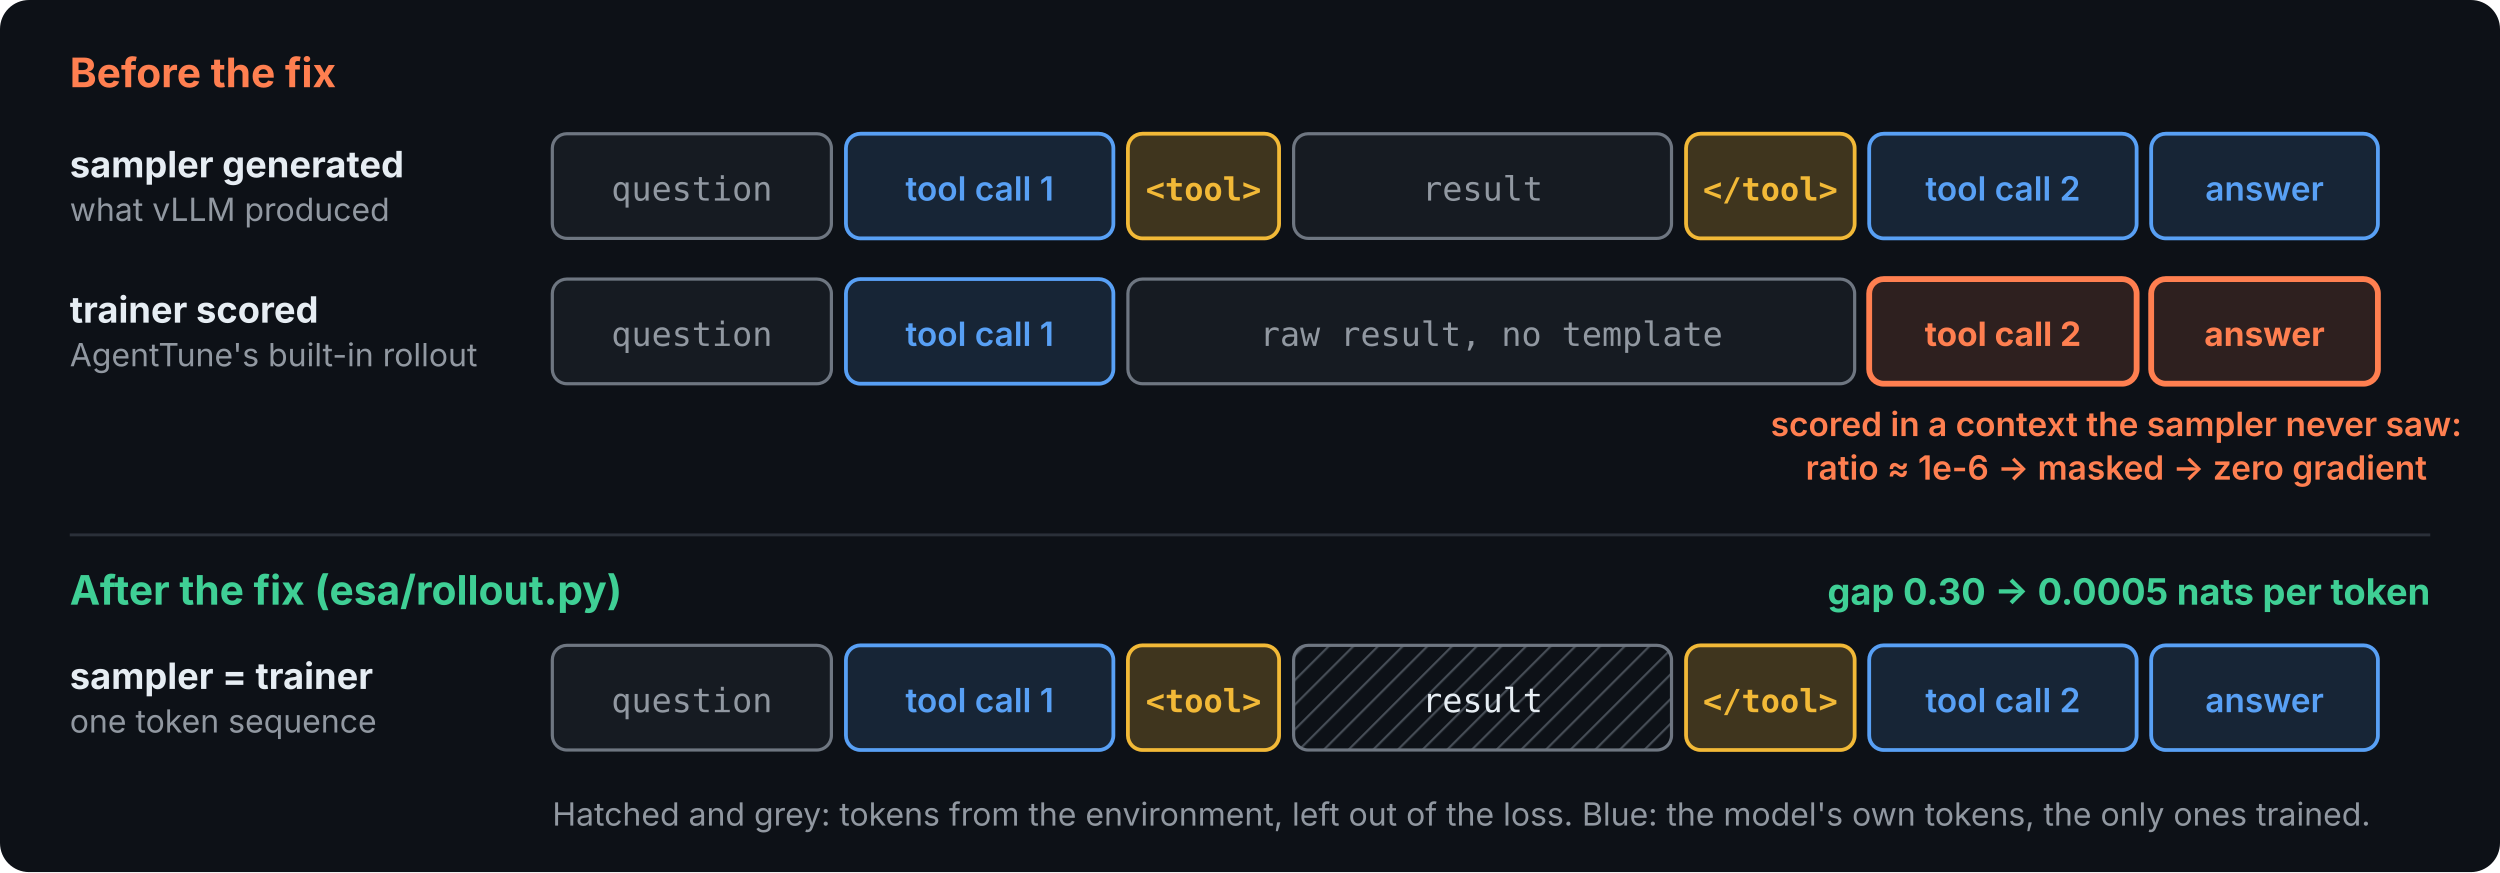
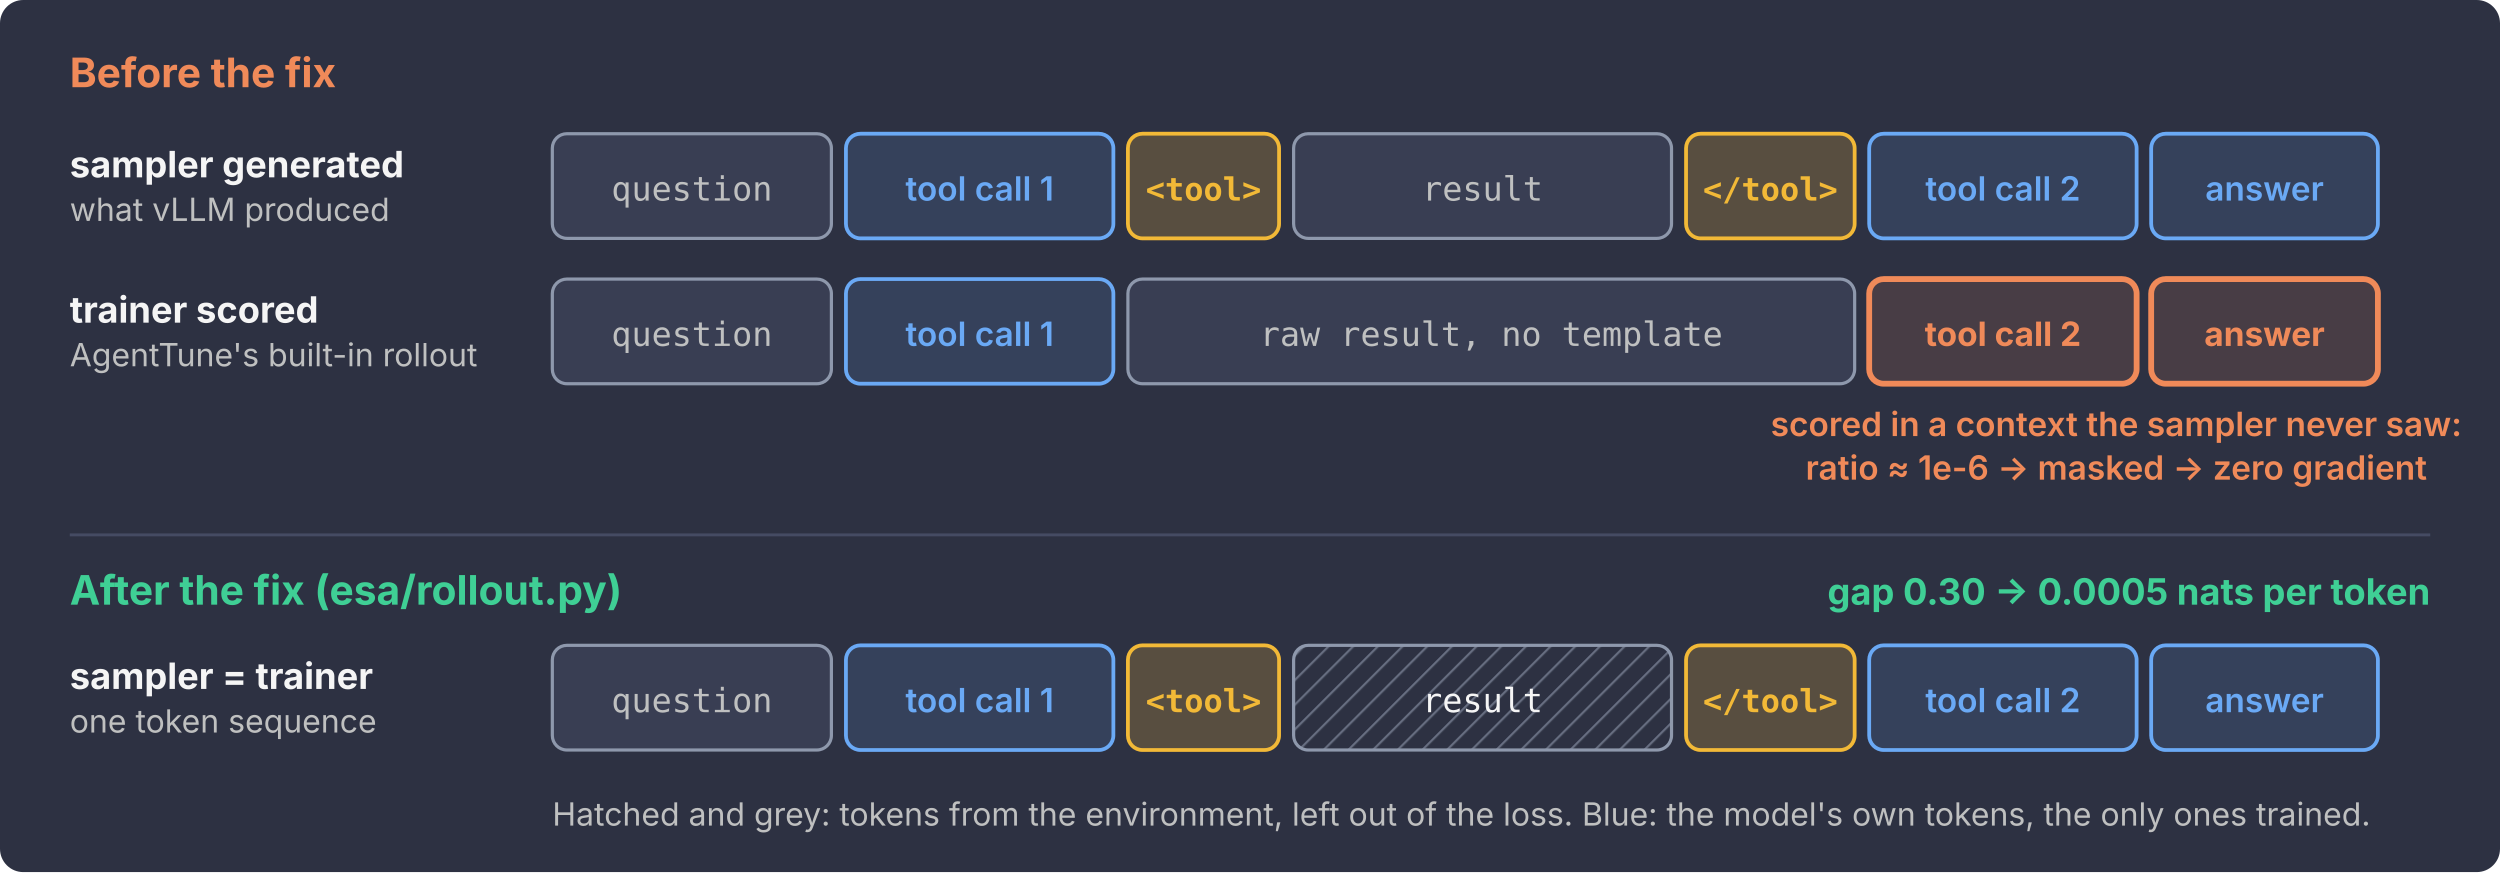
- <svg xmlns="http://www.w3.org/2000/svg" viewBox="0 0 860 300" width="860" height="300" role="img" aria-label="The rollout fix. Before: the sampler generated the second tool call after a tool result wrapped in Tiny Aya's chat template, but the trainer scored it after the raw result, so the probability ratio was about one in a million, every sequence was masked and the gradient was zero. After: sampler and trainer share one token sequence, and the tool result is masked from the loss." font-family="Inter, -apple-system, 'Segoe UI', Helvetica, Arial, sans-serif">
+ <svg xmlns="http://www.w3.org/2000/svg" viewBox="0 0 860 300" width="860" height="300" role="img" aria-label="The rollout fix. Before: the sampler generated the second tool call after a tool result wrapped in Tiny Aya's chat template, but the trainer scored it after the raw result, so the probability ratio was about one in a million, every sequence was masked and the gradient was zero. After: sampler and trainer share one token sequence, and the tool result is masked from the loss." font-family="Geist, Inter, -apple-system, 'Segoe UI', Helvetica, Arial, sans-serif">
  <defs>
    <marker id="ar-line" viewBox="0 0 10 10" refX="9" refY="5" markerWidth="7" markerHeight="7" orient="auto-start-reverse">
-       <path d="M0,0 L10,5 L0,10 z" fill="#6e7681" />
+       <path d="M0,0 L10,5 L0,10 z" fill="#8e98ac" />
    </marker>
    <marker id="ar-orange" viewBox="0 0 10 10" refX="9" refY="5" markerWidth="7" markerHeight="7" orient="auto-start-reverse">
-       <path d="M0,0 L10,5 L0,10 z" fill="#ff7f50" />
+       <path d="M0,0 L10,5 L0,10 z" fill="#f08a59" />
    </marker>
    <marker id="ar-green" viewBox="0 0 10 10" refX="9" refY="5" markerWidth="7" markerHeight="7" orient="auto-start-reverse">
      <path d="M0,0 L10,5 L0,10 z" fill="#3fcf95" />
    </marker>
    <marker id="ar-blue" viewBox="0 0 10 10" refX="9" refY="5" markerWidth="7" markerHeight="7" orient="auto-start-reverse">
-       <path d="M0,0 L10,5 L0,10 z" fill="#58a0f5" />
+       <path d="M0,0 L10,5 L0,10 z" fill="#6aa9f5" />
    </marker>
    <marker id="ar-muted" viewBox="0 0 10 10" refX="9" refY="5" markerWidth="7" markerHeight="7" orient="auto-start-reverse">
-       <path d="M0,0 L10,5 L0,10 z" fill="#9198a1" />
+       <path d="M0,0 L10,5 L0,10 z" fill="#bfc0c0" />
    </marker>
    <pattern id="hatch" width="6" height="6" patternUnits="userSpaceOnUse" patternTransform="rotate(45)">
-       <line x1="0" y1="0" x2="0" y2="6" stroke="#6e7681" stroke-width="1.6" opacity=".55" />
+       <line x1="0" y1="0" x2="0" y2="6" stroke="#8e98ac" stroke-width="1.6" opacity=".55" />
    </pattern>
  </defs>
-   <rect width="860" height="300" rx="10" fill="#0d1117" />
-   <text x="24" y="30" font-size="14" fill="#ff7f50" text-anchor="start" font-weight="700">Before the fix</text>
-   <text x="24" y="61" font-size="12.5" fill="#e6edf3" text-anchor="start" font-weight="700">sampler generated</text>
-   <text x="24" y="76" font-size="11" fill="#9198a1" text-anchor="start" font-weight="400">what vLLM produced</text>
-   <rect x="190" y="46" width="96" height="36" rx="5" fill="#161b22" fill-opacity="1" stroke="#6e7681" stroke-width="1.1" />
-   <text x="238.0" y="69" font-size="11.5" fill="#9198a1" text-anchor="middle" font-weight="400" font-family="ui-monospace, 'SF Mono', Menlo, Consolas, monospace">question</text>
-   <rect x="291" y="46" width="92" height="36" rx="5" fill="#58a0f5" fill-opacity="0.14" stroke="#58a0f5" stroke-width="1.3" />
-   <text x="337.0" y="69" font-size="11.5" fill="#58a0f5" text-anchor="middle" font-weight="600">tool call 1</text>
+   <rect width="860" height="300" rx="8" fill="#2d3142" />
+   <text x="24" y="30" font-size="14" fill="#f08a59" text-anchor="start" font-weight="700">Before the fix</text>
+   <text x="24" y="61" font-size="12.5" fill="#f5f5f5" text-anchor="start" font-weight="700">sampler generated</text>
+   <text x="24" y="76" font-size="11" fill="#bfc0c0" text-anchor="start" font-weight="400">what vLLM produced</text>
+   <rect x="190" y="46" width="96" height="36" rx="5" fill="#393e53" fill-opacity="1" stroke="#8e98ac" stroke-width="1.1" />
+   <text x="238.0" y="69" font-size="11.5" fill="#bfc0c0" text-anchor="middle" font-weight="400" font-family="'Geist Mono', ui-monospace, SFMono-Regular, Menlo, Consolas, monospace">question</text>
+   <rect x="291" y="46" width="92" height="36" rx="5" fill="#6aa9f5" fill-opacity="0.14" stroke="#6aa9f5" stroke-width="1.3" />
+   <text x="337.0" y="69" font-size="11.5" fill="#6aa9f5" text-anchor="middle" font-weight="600">tool call 1</text>
  <rect x="388" y="46" width="52" height="36" rx="5" fill="#f2b937" fill-opacity="0.22" stroke="#f2b937" stroke-width="1.3" />
-   <text x="414.0" y="69" font-size="11" fill="#f2b937" text-anchor="middle" font-weight="700" font-family="ui-monospace, 'SF Mono', Menlo, Consolas, monospace">&lt;tool&gt;</text>
-   <rect x="445" y="46" width="130" height="36" rx="5" fill="#161b22" fill-opacity="1" stroke="#6e7681" stroke-width="1.1" />
-   <text x="510.0" y="69" font-size="11.5" fill="#9198a1" text-anchor="middle" font-weight="400" font-family="ui-monospace, 'SF Mono', Menlo, Consolas, monospace">result</text>
+   <text x="414.0" y="69" font-size="11" fill="#f2b937" text-anchor="middle" font-weight="700" font-family="'Geist Mono', ui-monospace, SFMono-Regular, Menlo, Consolas, monospace">&lt;tool&gt;</text>
+   <rect x="445" y="46" width="130" height="36" rx="5" fill="#393e53" fill-opacity="1" stroke="#8e98ac" stroke-width="1.1" />
+   <text x="510.0" y="69" font-size="11.5" fill="#bfc0c0" text-anchor="middle" font-weight="400" font-family="'Geist Mono', ui-monospace, SFMono-Regular, Menlo, Consolas, monospace">result</text>
  <rect x="580" y="46" width="58" height="36" rx="5" fill="#f2b937" fill-opacity="0.22" stroke="#f2b937" stroke-width="1.3" />
-   <text x="609.0" y="69" font-size="11" fill="#f2b937" text-anchor="middle" font-weight="700" font-family="ui-monospace, 'SF Mono', Menlo, Consolas, monospace">&lt;/tool&gt;</text>
-   <rect x="643" y="46" width="92" height="36" rx="5" fill="#58a0f5" fill-opacity="0.14" stroke="#58a0f5" stroke-width="1.3" />
-   <text x="689.0" y="69" font-size="11.5" fill="#58a0f5" text-anchor="middle" font-weight="600">tool call 2</text>
-   <rect x="740" y="46" width="78" height="36" rx="5" fill="#58a0f5" fill-opacity="0.14" stroke="#58a0f5" stroke-width="1.3" />
-   <text x="779.0" y="69" font-size="11.5" fill="#58a0f5" text-anchor="middle" font-weight="600">answer</text>
-   <text x="24" y="111" font-size="12.5" fill="#e6edf3" text-anchor="start" font-weight="700">trainer scored</text>
-   <text x="24" y="126" font-size="11" fill="#9198a1" text-anchor="start" font-weight="400">AgentTune's built-in rollout</text>
-   <rect x="190" y="96" width="96" height="36" rx="5" fill="#161b22" fill-opacity="1" stroke="#6e7681" stroke-width="1.1" />
-   <text x="238.0" y="119" font-size="11.5" fill="#9198a1" text-anchor="middle" font-weight="400" font-family="ui-monospace, 'SF Mono', Menlo, Consolas, monospace">question</text>
-   <rect x="291" y="96" width="92" height="36" rx="5" fill="#58a0f5" fill-opacity="0.14" stroke="#58a0f5" stroke-width="1.3" />
-   <text x="337.0" y="119" font-size="11.5" fill="#58a0f5" text-anchor="middle" font-weight="600">tool call 1</text>
-   <rect x="388" y="96" width="250" height="36" rx="5" fill="#161b22" fill-opacity="1" stroke="#6e7681" stroke-width="1.1" />
-   <text x="513.0" y="119" font-size="11.5" fill="#9198a1" text-anchor="middle" font-weight="400" font-family="ui-monospace, 'SF Mono', Menlo, Consolas, monospace">raw result, no template</text>
-   <rect x="643" y="96" width="92" height="36" rx="5" fill="#ff7f50" fill-opacity="0.14" stroke="#ff7f50" stroke-width="2" />
-   <text x="689.0" y="119" font-size="11.5" fill="#ff7f50" text-anchor="middle" font-weight="700">tool call 2</text>
-   <rect x="740" y="96" width="78" height="36" rx="5" fill="#ff7f50" fill-opacity="0.14" stroke="#ff7f50" stroke-width="2" />
-   <text x="779.0" y="119" font-size="11.5" fill="#ff7f50" text-anchor="middle" font-weight="700">answer</text>
-   <text x="728" y="150" font-size="11.5" fill="#ff7f50" text-anchor="middle" font-weight="600">scored in a context the sampler never saw:</text>
-   <text x="728" y="165" font-size="11.5" fill="#ff7f50" text-anchor="middle" font-weight="600">ratio ≈ 1e-6 → masked → zero gradient</text>
-   <line x1="24" y1="184" x2="836" y2="184" stroke="#2a3039" stroke-width="1" opacity="1" />
+   <text x="609.0" y="69" font-size="11" fill="#f2b937" text-anchor="middle" font-weight="700" font-family="'Geist Mono', ui-monospace, SFMono-Regular, Menlo, Consolas, monospace">&lt;/tool&gt;</text>
+   <rect x="643" y="46" width="92" height="36" rx="5" fill="#6aa9f5" fill-opacity="0.14" stroke="#6aa9f5" stroke-width="1.3" />
+   <text x="689.0" y="69" font-size="11.5" fill="#6aa9f5" text-anchor="middle" font-weight="600">tool call 2</text>
+   <rect x="740" y="46" width="78" height="36" rx="5" fill="#6aa9f5" fill-opacity="0.14" stroke="#6aa9f5" stroke-width="1.3" />
+   <text x="779.0" y="69" font-size="11.5" fill="#6aa9f5" text-anchor="middle" font-weight="600">answer</text>
+   <text x="24" y="111" font-size="12.5" fill="#f5f5f5" text-anchor="start" font-weight="700">trainer scored</text>
+   <text x="24" y="126" font-size="11" fill="#bfc0c0" text-anchor="start" font-weight="400">AgentTune's built-in rollout</text>
+   <rect x="190" y="96" width="96" height="36" rx="5" fill="#393e53" fill-opacity="1" stroke="#8e98ac" stroke-width="1.1" />
+   <text x="238.0" y="119" font-size="11.5" fill="#bfc0c0" text-anchor="middle" font-weight="400" font-family="'Geist Mono', ui-monospace, SFMono-Regular, Menlo, Consolas, monospace">question</text>
+   <rect x="291" y="96" width="92" height="36" rx="5" fill="#6aa9f5" fill-opacity="0.14" stroke="#6aa9f5" stroke-width="1.3" />
+   <text x="337.0" y="119" font-size="11.5" fill="#6aa9f5" text-anchor="middle" font-weight="600">tool call 1</text>
+   <rect x="388" y="96" width="250" height="36" rx="5" fill="#393e53" fill-opacity="1" stroke="#8e98ac" stroke-width="1.1" />
+   <text x="513.0" y="119" font-size="11.5" fill="#bfc0c0" text-anchor="middle" font-weight="400" font-family="'Geist Mono', ui-monospace, SFMono-Regular, Menlo, Consolas, monospace">raw result, no template</text>
+   <rect x="643" y="96" width="92" height="36" rx="5" fill="#f08a59" fill-opacity="0.14" stroke="#f08a59" stroke-width="2" />
+   <text x="689.0" y="119" font-size="11.5" fill="#f08a59" text-anchor="middle" font-weight="700">tool call 2</text>
+   <rect x="740" y="96" width="78" height="36" rx="5" fill="#f08a59" fill-opacity="0.14" stroke="#f08a59" stroke-width="2" />
+   <text x="779.0" y="119" font-size="11.5" fill="#f08a59" text-anchor="middle" font-weight="700">answer</text>
+   <text x="728" y="150" font-size="11.5" fill="#f08a59" text-anchor="middle" font-weight="600">scored in a context the sampler never saw:</text>
+   <text x="728" y="165" font-size="11.5" fill="#f08a59" text-anchor="middle" font-weight="600">ratio ≈ 1e-6 → masked → zero gradient</text>
+   <line x1="24" y1="184" x2="836" y2="184" stroke="#454b63" stroke-width="1" opacity="1" />
  <text x="24" y="208" font-size="14" fill="#3fcf95" text-anchor="start" font-weight="700">After the fix (esa/rollout.py)</text>
-   <text x="24" y="237" font-size="12.5" fill="#e6edf3" text-anchor="start" font-weight="700">sampler = trainer</text>
-   <text x="24" y="252" font-size="11" fill="#9198a1" text-anchor="start" font-weight="400">one token sequence</text>
-   <rect x="190" y="222" width="96" height="36" rx="5" fill="#161b22" fill-opacity="1" stroke="#6e7681" stroke-width="1.1" />
-   <text x="238.0" y="245" font-size="11.5" fill="#9198a1" text-anchor="middle" font-weight="400" font-family="ui-monospace, 'SF Mono', Menlo, Consolas, monospace">question</text>
-   <rect x="291" y="222" width="92" height="36" rx="5" fill="#58a0f5" fill-opacity="0.14" stroke="#58a0f5" stroke-width="1.3" />
-   <text x="337.0" y="245" font-size="11.5" fill="#58a0f5" text-anchor="middle" font-weight="600">tool call 1</text>
+   <text x="24" y="237" font-size="12.5" fill="#f5f5f5" text-anchor="start" font-weight="700">sampler = trainer</text>
+   <text x="24" y="252" font-size="11" fill="#bfc0c0" text-anchor="start" font-weight="400">one token sequence</text>
+   <rect x="190" y="222" width="96" height="36" rx="5" fill="#393e53" fill-opacity="1" stroke="#8e98ac" stroke-width="1.1" />
+   <text x="238.0" y="245" font-size="11.5" fill="#bfc0c0" text-anchor="middle" font-weight="400" font-family="'Geist Mono', ui-monospace, SFMono-Regular, Menlo, Consolas, monospace">question</text>
+   <rect x="291" y="222" width="92" height="36" rx="5" fill="#6aa9f5" fill-opacity="0.14" stroke="#6aa9f5" stroke-width="1.3" />
+   <text x="337.0" y="245" font-size="11.5" fill="#6aa9f5" text-anchor="middle" font-weight="600">tool call 1</text>
  <rect x="388" y="222" width="52" height="36" rx="5" fill="#f2b937" fill-opacity="0.22" stroke="#f2b937" stroke-width="1.3" />
-   <text x="414.0" y="245" font-size="11" fill="#f2b937" text-anchor="middle" font-weight="700" font-family="ui-monospace, 'SF Mono', Menlo, Consolas, monospace">&lt;tool&gt;</text>
-   <rect x="445" y="222" width="130" height="36" rx="5" fill="url(#hatch)" fill-opacity="1" stroke="#6e7681" stroke-width="1.1" />
-   <text x="510.0" y="245" font-size="11.5" fill="#e6edf3" text-anchor="middle" font-weight="400" font-family="ui-monospace, 'SF Mono', Menlo, Consolas, monospace">result</text>
+   <text x="414.0" y="245" font-size="11" fill="#f2b937" text-anchor="middle" font-weight="700" font-family="'Geist Mono', ui-monospace, SFMono-Regular, Menlo, Consolas, monospace">&lt;tool&gt;</text>
+   <rect x="445" y="222" width="130" height="36" rx="5" fill="url(#hatch)" fill-opacity="1" stroke="#8e98ac" stroke-width="1.1" />
+   <text x="510.0" y="245" font-size="11.5" fill="#f5f5f5" text-anchor="middle" font-weight="400" font-family="'Geist Mono', ui-monospace, SFMono-Regular, Menlo, Consolas, monospace">result</text>
  <rect x="580" y="222" width="58" height="36" rx="5" fill="#f2b937" fill-opacity="0.22" stroke="#f2b937" stroke-width="1.3" />
-   <text x="609.0" y="245" font-size="11" fill="#f2b937" text-anchor="middle" font-weight="700" font-family="ui-monospace, 'SF Mono', Menlo, Consolas, monospace">&lt;/tool&gt;</text>
-   <rect x="643" y="222" width="92" height="36" rx="5" fill="#58a0f5" fill-opacity="0.14" stroke="#58a0f5" stroke-width="1.3" />
-   <text x="689.0" y="245" font-size="11.5" fill="#58a0f5" text-anchor="middle" font-weight="600">tool call 2</text>
-   <rect x="740" y="222" width="78" height="36" rx="5" fill="#58a0f5" fill-opacity="0.14" stroke="#58a0f5" stroke-width="1.3" />
-   <text x="779.0" y="245" font-size="11.5" fill="#58a0f5" text-anchor="middle" font-weight="600">answer</text>
-   <text x="190" y="284" font-size="11" fill="#9198a1" text-anchor="start" font-weight="400">Hatched and grey: tokens from the environment, left out of the loss. Blue: the model's own tokens, the only ones trained.</text>
+   <text x="609.0" y="245" font-size="11" fill="#f2b937" text-anchor="middle" font-weight="700" font-family="'Geist Mono', ui-monospace, SFMono-Regular, Menlo, Consolas, monospace">&lt;/tool&gt;</text>
+   <rect x="643" y="222" width="92" height="36" rx="5" fill="#6aa9f5" fill-opacity="0.14" stroke="#6aa9f5" stroke-width="1.3" />
+   <text x="689.0" y="245" font-size="11.5" fill="#6aa9f5" text-anchor="middle" font-weight="600">tool call 2</text>
+   <rect x="740" y="222" width="78" height="36" rx="5" fill="#6aa9f5" fill-opacity="0.14" stroke="#6aa9f5" stroke-width="1.3" />
+   <text x="779.0" y="245" font-size="11.5" fill="#6aa9f5" text-anchor="middle" font-weight="600">answer</text>
+   <text x="190" y="284" font-size="11" fill="#bfc0c0" text-anchor="start" font-weight="400">Hatched and grey: tokens from the environment, left out of the loss. Blue: the model's own tokens, the only ones trained.</text>
  <text x="836" y="208" font-size="12.5" fill="#3fcf95" text-anchor="end" font-weight="700">gap 0.30 → 0.0005 nats per token</text>
</svg>
